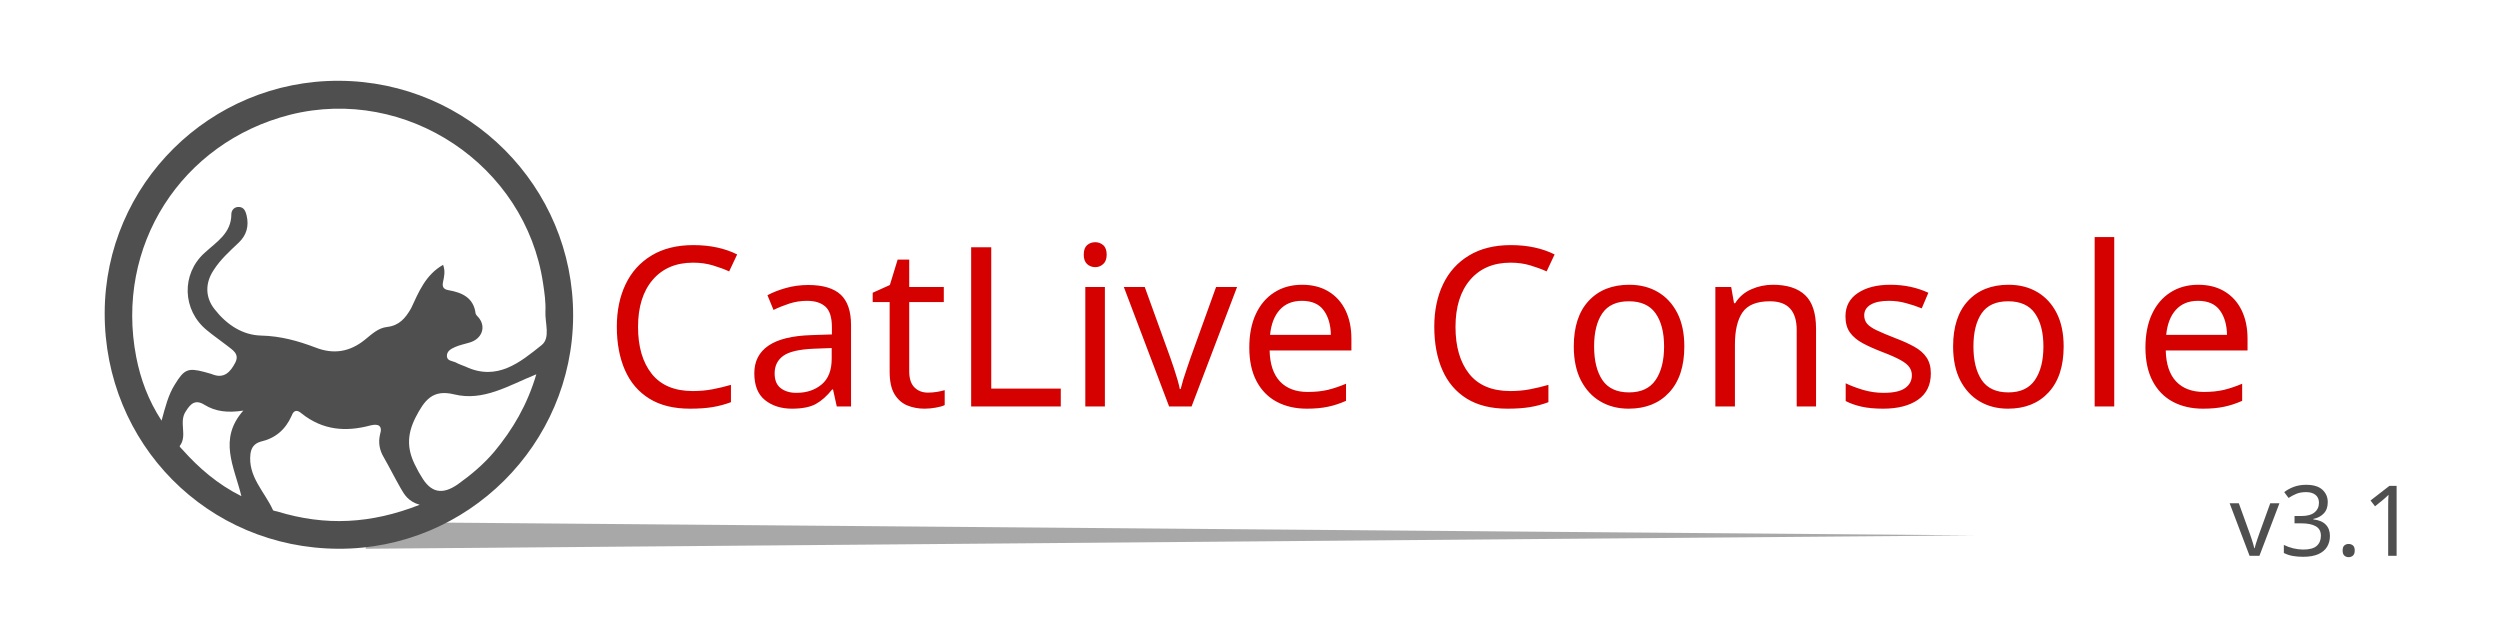
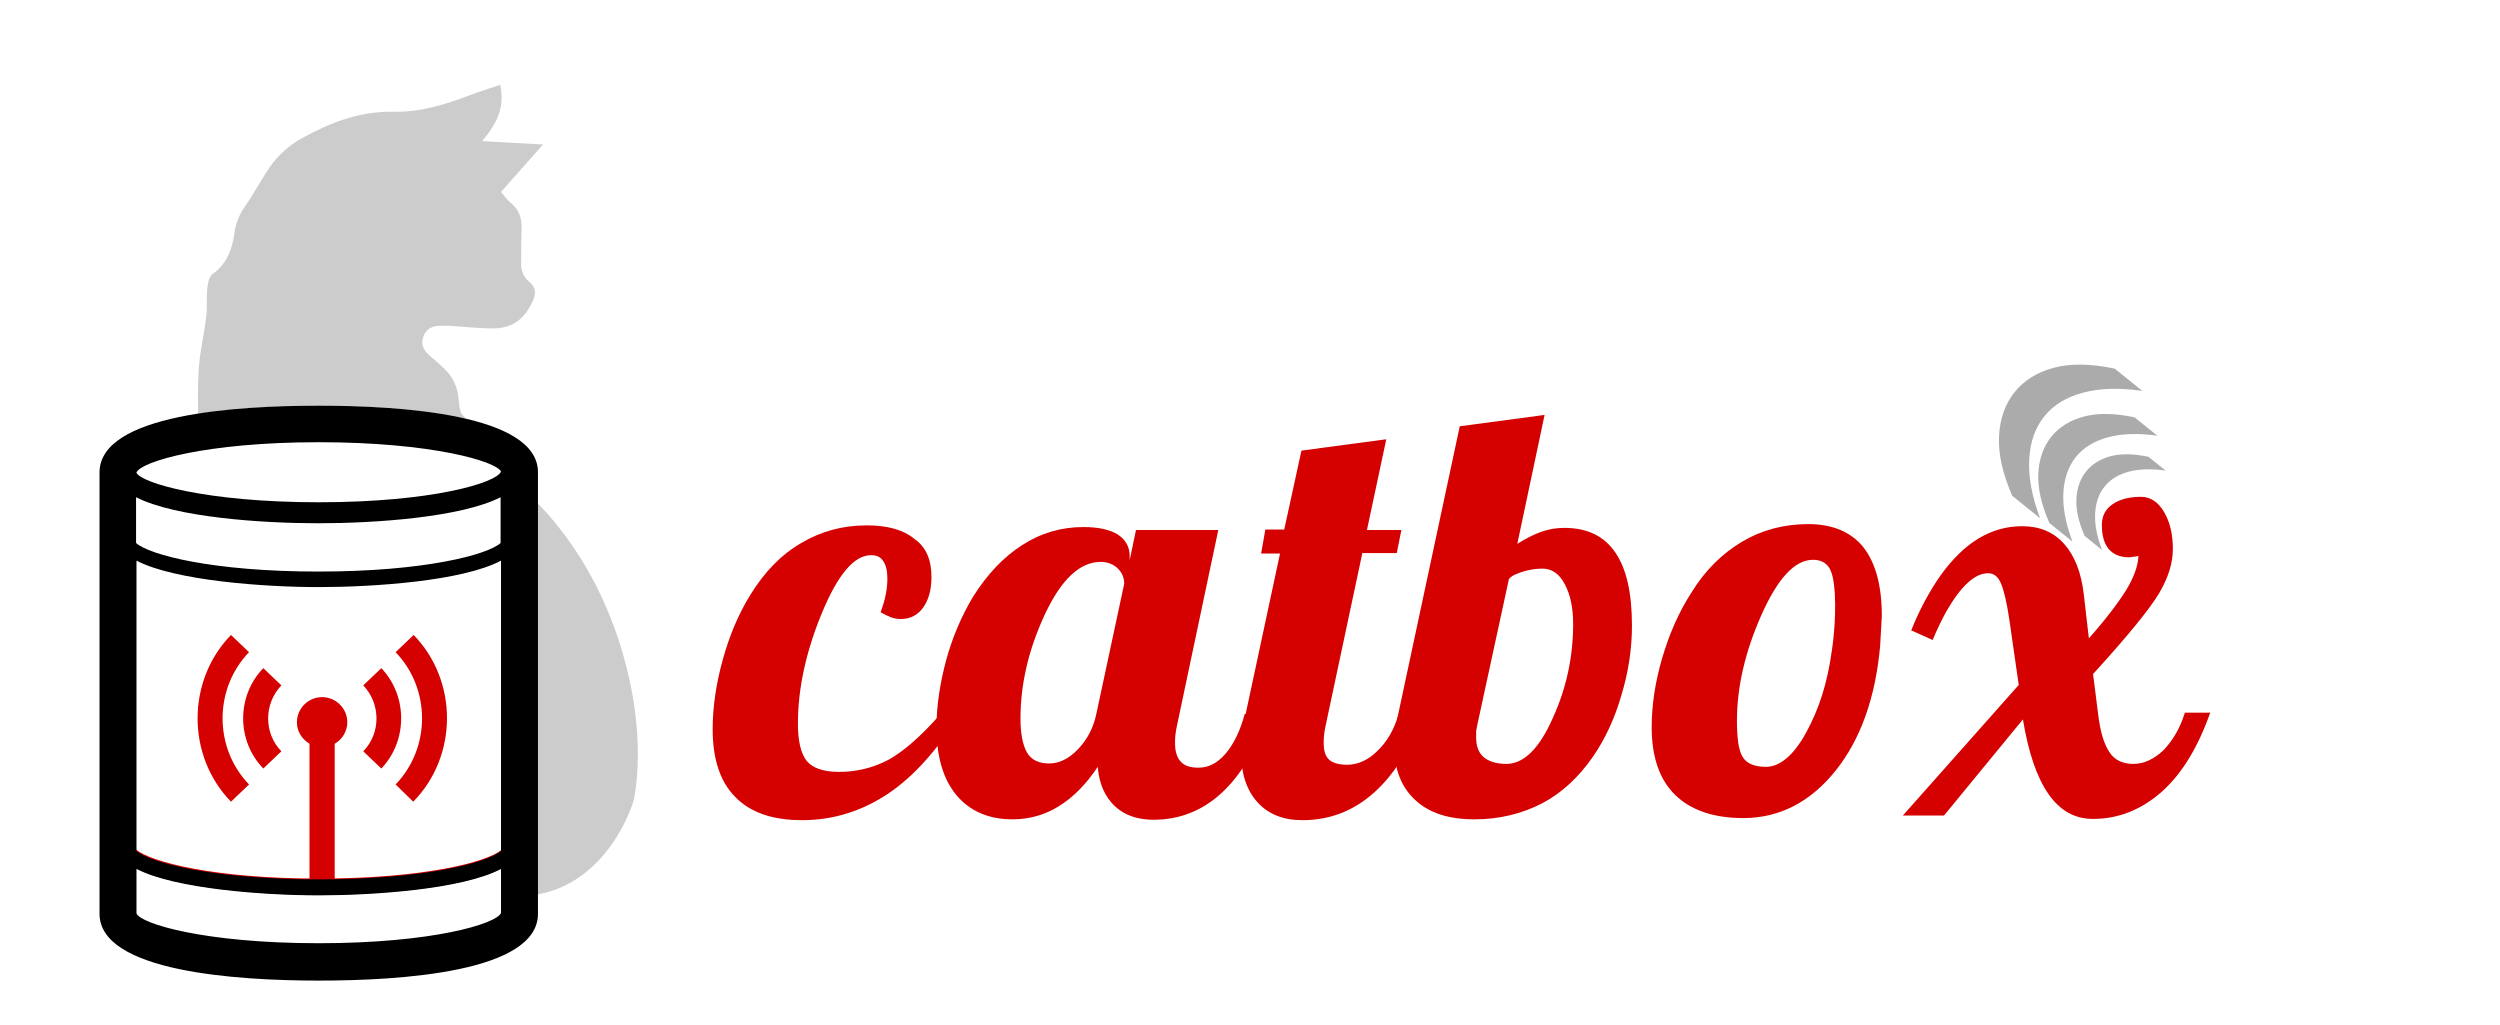
- <svg xmlns="http://www.w3.org/2000/svg" version="1.1" id="Layer_1_xA0_Image_1_" x="0px" y="0px" viewBox="0 339.9 523 134" enable-background="new 0 339.9 523 134" xml:space="preserve">
-   <text transform="matrix(1 0 0 1 126.1968 424.9271)" fill="#D50000" font-family="'MarketDeco'" font-size="46.623">CatLive Console</text>
-   <text transform="matrix(1 0 0 1 466.4374 456.179)" fill="#4F4F4F" font-family="'MarketDeco'" font-size="20.514">v3.1</text>
+ <svg xmlns="http://www.w3.org/2000/svg" version="1.1" id="Layer_1" x="0px" y="0px" viewBox="0 140.9 595.3 244" enable-background="new 0 140.9 595.3 244" xml:space="preserve">
  <g>
-     <polygon fill="#A8A8A8" points="76.5,449.1 413,451.9 76.5,454.7  " />
+     <path fill="#CCCCCC" d="M75.9,237.5c10.3,0,24.4,0.6,35.3,3.2c0,0,0,0-0.1,0c-0.5-0.5-1.2-1.1-1.4-1.7c-0.3-0.9-0.4-2-0.5-3   c-0.2-2.7-1.2-5.1-3.1-7c-1.2-1.2-2.5-2.3-3.8-3.4c-1.3-1.2-2.1-2.5-1.6-4.2c0.5-1.8,1.8-2.8,3.6-2.9c1.1-0.1,2,0,3,0   c3,0.2,6.1,0.5,9.1,0.6c5.3,0.2,8.3-1.8,10.5-6.6c0.8-1.7,0.7-3.2-0.9-4.5c-1.4-1.2-2-2.8-1.9-4.6c0-2.8,0-5.6,0.1-8.4   c0-2.4-0.7-4.3-2.6-5.8c-0.9-0.8-1.7-1.9-2.3-2.6c3.6-4,6.9-7.8,10-11.3c-4.3-0.2-9.1-0.5-14.5-0.8c3.5-4.1,5.5-8.1,4.3-13.4   c-2.6,0.9-5,1.6-7.3,2.5c-5.8,2.2-11.9,4.1-18.2,3.9c-7.9-0.1-14.8,2.5-21.5,6.2c-3.7,2-6.6,4.8-8.8,8.4c-1.7,2.7-3.2,5.4-5,8   c-1.4,2-2.2,4.1-2.5,6.4c-0.5,3.8-1.8,7.2-5.1,9.6c-0.8,0.5-1.2,2-1.3,3.1c-0.3,2.3,0,4.7-0.3,7.1c-0.5,4.4-1.6,8.7-1.8,13   c-0.2,3.4-0.2,6.8-0.1,10.2C56.9,237.9,67.6,237.5,75.9,237.5z" />
+   </g>
+   <g id="Layer_2_1_">
+     <path fill="#CCCCCC" d="M126.5,354.1c18.4-2.2,24.3-22.3,24.3-22.3s4.2-16-3.9-39.7s-22.8-35-22.8-35l-1.1,97H126.5z" />
+   </g>
+   <g id="Layer_3">
+     <g>
+       <g>
+         <g>
+           <path fill="#D50000" d="M82.7,312.9c0-3.3-2.7-6-6-6s-6,2.7-6,6c0,2.2,1.2,4,3,5.1v33.5h6V318C81.5,317,82.7,315,82.7,312.9z" />
+           <g>
+             <g>
+               <path fill="#D50000" d="M90.8,323.9l-4.3-4.1c4.2-4.3,4.2-11.3,0-15.7l4.3-4.1C97.1,306.6,97.1,317.3,90.8,323.9z" />
+             </g>
+             <g>
+               <path fill="#D50000" d="M98.4,331.8l-4.2-4.1c8.4-8.7,8.4-22.8,0-31.5l4.3-4.1C109.1,303,109.1,320.9,98.4,331.8z" />
+             </g>
+           </g>
+           <g>
+             <g>
+               <path fill="#D50000" d="M62.7,323.9l4.3-4.1c-4.2-4.3-4.2-11.3,0-15.7l-4.3-4.1C56.3,306.6,56.3,317.3,62.7,323.9z" />
+             </g>
+             <g>
+               <path fill="#D50000" d="M55,331.8l4.3-4.1c-8.4-8.7-8.4-22.8,0-31.5l-4.3-4.1C44.4,303,44.4,320.9,55,331.8z" />
+             </g>
+           </g>
+         </g>
+       </g>
+     </g>
+   </g>
+   <g id="Layer_2">
+     <g>
+       <path fill="#D50000" d="M119.4,347.7v-4.4c-3.5,2.9-18.6,6.8-43.5,6.8c-25,0-40.1-4-43.5-6.9v4.4c9.3,4.9,30.8,6.4,43.5,6.4    C88.6,354,110,352.6,119.4,347.7z" />
+     </g>
+   </g>
+   <g id="Layer_1_2_">
+     <path d="M75.9,237.5c-19.5,0-52.2,2-52.2,15.9c0,0.2,0,0.4,0,0.6c0,0,0,0,0,0v104.5c0,13.8,32.7,15.9,52.2,15.9s52.2-2,52.2-15.9   V253.3C128,239.5,95.3,237.5,75.9,237.5z M119.3,343.5c-3.1,2.8-18.1,6.8-43.4,6.8c-25.2,0-40.3-4-43.4-6.8v-69.1   c9.2,4.8,30.6,6.3,43.4,6.3s34.2-1.4,43.4-6.3V343.5z M119.2,270.2c-3.1,2.8-18.1,6.8-43.4,6.8s-40.3-4-43.4-6.8v-10.9   c9.4,4.8,29.9,6.2,43.4,6.2s34-1.4,43.4-6.2L119.2,270.2L119.2,270.2z M75.9,260.5c-26.9,0-42.2-4.6-43.4-7v-0.1   c1.1-2.6,16.5-7.2,43.4-7.2c27,0,42.4,4.6,43.4,7C118.2,255.9,102.8,260.5,75.9,260.5z M32.5,347.8c9.2,4.8,30.6,6.3,43.4,6.3   s34.2-1.4,43.4-6.3v10.5c-1.1,2.6-16.4,7.2-43.4,7.2s-42.4-4.6-43.4-7.1V347.8L32.5,347.8z" />
  </g>
  <g>
-     <path fill="#4F4F4F" d="M70.8,454.7c-27.4-0.1-49-22-48.9-49.4c0.1-26.9,22.1-48.6,49-48.5c27.1,0.1,49.1,22.1,49,49.2   C119.8,432.9,97.8,454.8,70.8,454.7z M92.7,395.3c0.5,1.4,0.2,2.5,0,3.5c-0.2,0.9-0.1,1.6,1.1,1.8c2.9,0.5,5.3,1.6,5.7,4.9   c0.1,0.3,0.4,0.6,0.6,0.8c1.7,2,0.7,4.6-2,5.3c-1,0.3-2,0.5-2.9,0.9c-0.9,0.4-1.8,0.9-1.7,2c0.1,0.9,1.1,0.9,1.8,1.2   c0.7,0.4,1.4,0.6,2.1,0.9c6.6,3.1,11.4-0.9,15.9-4.5c1.9-1.5,0.7-4.6,0.8-7c0.1-2-0.2-4-0.5-6c-3.7-24.7-28.6-41.3-52.9-35.2   c-22.8,5.8-36.7,27.5-32.2,50.7c0.9,4.6,2.5,9,5.3,13.3c0.8-2.9,1.4-5.4,2.8-7.6c1.9-3.1,2.7-3.5,6.1-2.6c0.6,0.2,1.2,0.3,1.7,0.5   c2.5,1,3.8-0.5,4.8-2.4c1-1.9-0.6-2.7-1.7-3.6c-1.4-1.1-2.9-2.1-4.2-3.2c-5.2-4.2-5.4-11.8-0.5-16.2c2.5-2.3,5.6-4.1,5.6-8.1   c0-0.8,0.6-1.6,1.7-1.5c1,0.1,1.3,1,1.5,1.8c0.5,2.2,0,4.1-1.7,5.7c-1.9,1.8-3.8,3.5-5.2,5.7c-1.8,2.7-1.8,5.7,0.2,8.2   c2.5,3.2,5.8,5.4,9.7,5.5c4.1,0.1,7.7,1.1,11.4,2.5c3.8,1.5,7.2,0.9,10.3-1.6c1.5-1.2,2.8-2.5,4.7-2.7c2.5-0.3,3.8-1.8,5-3.9   C87.6,401,89,397.4,92.7,395.3z M87.8,445.5c-2.4-0.7-3.2-2.1-4-3.5c-1.2-2.1-2.3-4.3-3.5-6.4c-0.9-1.5-1.2-3.1-0.8-4.8   c0.6-1.9-0.4-2.3-2-1.9c-5.2,1.4-10,1-14.4-2.5c-0.8-0.7-1.6-0.9-2.1,0.5c-1.3,2.9-3.4,4.7-6.5,5.4c-1.3,0.4-1.9,1.2-2.1,2.5   c-0.6,4.8,3,8,4.7,11.8c0.1,0.2,0.6,0.2,0.9,0.3C68.1,450,77.6,449.5,87.8,445.5z M112.2,418.2c-5.9,2.4-11.1,5.7-17.2,4.2   c-4.5-1.1-6.2,1.2-8.1,4.9c-1.9,3.8-1.7,6.9,0.2,10.4c0.3,0.6,0.6,1.2,1,1.8c2,3.5,4.4,4,7.7,1.7c2.8-2,5.4-4.2,7.6-6.8   C107.3,429.7,110.3,424.6,112.2,418.2z M50.5,443.7c-1.5-6.2-4.9-11.9,0.4-17.9c-3.3,0.5-5.8,0.2-8.1-1.2c-1.9-1.2-2.9-0.3-3.9,1.3   c-1.6,2.3,0.4,5.1-1.3,7.3c-0.1,0.1,0.4,0.6,0.6,0.8C41.6,437.8,45.5,441.2,50.5,443.7z" />
+     <path fill="#D50000" d="M221.8,278.3c0,3.1-0.7,5.5-2,7.3c-1.3,1.8-3.1,2.7-5.3,2.7c-0.7,0-1.5-0.1-2.3-0.4s-1.6-0.7-2.5-1.2   c0.5-1.5,1-2.9,1.2-4.2c0.3-1.4,0.4-2.6,0.4-3.8c0-1.8-0.3-3.2-1-4.2c-0.6-1-1.6-1.4-2.9-1.4c-4,0-7.9,4.6-11.7,13.8   c-3.8,9.2-5.7,18-5.7,26.3c0,4.2,0.7,7.1,2.1,8.9c1.4,1.7,4,2.6,7.7,2.6c4.3,0,8.2-1,11.8-2.9c3.6-2,7.7-5.6,12.3-10.8h4.6   c-5.3,8.5-11,14.9-17.2,19c-6.2,4.1-13,6.2-20.3,6.2c-7,0-12.3-1.8-15.9-5.5c-3.6-3.6-5.4-9-5.4-16.2c0-5.2,0.8-10.7,2.4-16.5   c1.6-5.8,3.8-11,6.6-15.5c3.4-5.5,7.4-9.6,12.1-12.3c4.7-2.8,9.9-4.2,15.6-4.2c5,0,8.8,1.1,11.3,3.2   C220.5,271.1,221.8,274.2,221.8,278.3z" />
+     <path fill="#D50000" d="M269,273.3v1l1.5-7.2h19.6l-9.8,46.4c-0.2,0.8-0.3,1.6-0.4,2.3c-0.1,0.7-0.1,1.4-0.1,2.1   c0,2,0.5,3.5,1.4,4.4c0.9,1,2.3,1.4,4.2,1.4c2.4,0,4.5-1.1,6.4-3.3c1.9-2.2,3.5-5.4,4.6-9.5h5.7c-2.9,8.4-6.7,14.7-11.3,18.9   c-4.6,4.2-10,6.3-16.1,6.3c-3.9,0-7-1.1-9.3-3.3s-3.7-5.3-4-9.3c-2.8,4.2-5.9,7.3-9.3,9.4c-3.4,2.1-7.1,3.1-11,3.1   c-5.6,0-10.1-1.9-13.3-5.7c-3.2-3.8-4.8-9.2-4.8-16.2c0-5.1,0.8-10.4,2.3-16c1.5-5.5,3.7-10.6,6.4-15.1c3.4-5.4,7.3-9.5,11.7-12.3   c4.5-2.9,9.3-4.3,14.6-4.3c3.5,0,6.3,0.6,8.2,1.8C268,269.4,269,271.1,269,273.3z M267.7,279.9c0-1.4-0.5-2.6-1.5-3.6   c-1-1-2.4-1.6-4.1-1.6c-5,0-9.4,4.2-13.3,12.5c-3.9,8.4-5.8,16.6-5.8,24.8c0,3.5,0.5,6.2,1.5,8c1,1.8,2.8,2.7,5.3,2.7   c2.4,0,4.7-1.1,6.9-3.4c2.2-2.3,3.7-5.1,4.4-8.6L267.7,279.9z" />
+     <path fill="#D50000" d="M301.3,267h4.5l4.1-18.8l20.2-2.7l-4.6,21.6h8.2l-1.1,5.5h-8.2l-8.7,40.9c-0.2,0.8-0.3,1.6-0.4,2.3   c-0.1,0.7-0.1,1.4-0.1,2.1c0,1.8,0.4,3.1,1.3,3.9c0.9,0.8,2.3,1.2,4.3,1.2c2.5,0,5-1.1,7.2-3.3c2.3-2.2,4-5.1,5-8.7h5.7   c-2.9,8.3-6.8,14.5-11.7,18.8c-4.9,4.3-10.5,6.4-16.9,6.4c-4.5,0-8.1-1.4-10.7-4.3c-2.6-2.9-3.9-6.9-3.9-12.1c0-1.2,0.1-2.5,0.3-4   c0.2-1.5,0.5-3.1,0.8-4.8l8.2-38.3h-4.5L301.3,267z" />
+     <path fill="#D50000" d="M351.1,336c-6.1,0-10.8-1.5-14.1-4.6c-3.3-3-5-7.3-5-12.9c0-1.3,0.1-2.5,0.3-3.8c0.2-1.3,0.4-2.6,0.7-4   l14.6-68.3l20.2-2.7l-6.5,30.7c2.2-1.4,4.1-2.3,5.8-2.9c1.7-0.6,3.5-0.9,5.4-0.9c5.4,0,9.4,1.9,12.1,5.8c2.7,3.9,4,9.7,4,17.5   c0,5.4-0.8,10.9-2.5,16.5c-1.6,5.6-3.9,10.5-6.8,14.7c-3.4,4.9-7.4,8.6-12.1,11.1C362.3,334.7,357,336,351.1,336z M351.5,316.5   c0,2.1,0.6,3.7,1.8,4.7c1.2,1,3,1.6,5.4,1.6c4.1,0,7.8-3.6,11-10.8c3.3-7.2,4.9-14.7,4.9-22.6c0-3.8-0.7-7-2-9.4   c-1.3-2.5-3.1-3.7-5.3-3.7c-1.5,0-3,0.2-4.6,0.7c-1.6,0.5-2.8,1-3.4,1.8l-7.5,34.6c-0.1,0.5-0.2,1.1-0.3,1.6   C351.5,315.5,351.5,316,351.5,316.5z" />
+     <path fill="#D50000" d="M448.1,287.6c0-7.3-1.5-12.7-4.4-16.4c-2.9-3.6-7.3-5.5-13.1-5.5c-5.8,0-11.1,1.4-15.8,4.2   c-4.7,2.8-8.8,6.8-12.1,12.2c-2.9,4.5-5.2,9.7-6.9,15.5c-1.7,5.8-2.5,11.3-2.5,16.5c0,7.1,1.9,12.5,5.6,16.1   c3.7,3.6,9.1,5.5,16.2,5.5c8.6,0,16-3.8,22-11.3c6-7.5,9.5-17.5,10.6-29.7 M448.1,287.6 M436.2,295.8c-1.1,8-3.1,14-6.1,19.5   c-3,5.5-6.3,8.2-9.6,8.2c-2.7,0-4.6-0.8-5.5-2.3c-1-1.5-1.4-4.5-1.4-8.7c0-7.9,1.9-16.3,5.8-25.1c3.9-8.8,8-13.2,12.3-13.2   c1.7,0,3,0.6,3.8,1.8c0.8,1.2,1.2,3.2,1.4,6.1C437.3,289.1,436.2,295.8,436.2,295.8z" />
+     <g>
+       <path fill="#D50000" d="M520.2,310.8c-1.1,3.5-2.8,6.4-5,8.7c-2.3,2.2-4.7,3.3-7.2,3.3c-2.5,0-4.5-0.9-5.7-2.8    c-1.3-1.9-2.2-4.9-2.7-9.1l-1.2-9.5c8.3-9.1,13.5-15.5,15.7-19.2c2.2-3.7,3.3-7.2,3.3-10.6c0-3.5-0.7-6.4-2.1-8.8    c-1.4-2.4-3.3-3.6-5.5-3.6c-2.8,0-5.1,0.6-6.8,1.8c-1.7,1.2-2.5,2.8-2.5,4.9c0,2.5,0.5,4.3,1.6,5.7c1.1,1.3,2.7,2,4.8,2    c0.3,0,0.6,0,0.9-0.1c0.3,0,0.8-0.1,1.4-0.2c-0.1,2.4-1.1,5.1-2.9,8.1c-1.9,3-4.8,6.9-8.9,11.5l-1.2-10.4    c-0.6-5.3-2.2-9.3-4.7-12.1c-2.5-2.8-5.8-4.2-10-4.2c-7.4,0-13.8,3.9-19.4,11.7c-2.6,3.7-5,8.1-7,13.1l5.1,2.3    c1-2.4,2.1-4.7,3.2-6.7c3.5-6.1,6.8-9.2,10-9.2c1.4,0,2.4,0.8,3.1,2.5c0.7,1.7,1.4,4.6,2,8.8l2.2,15.3l-27.6,31.1h9.8l18.8-22.9    c1.3,7.9,3.3,13.8,6.1,17.8c2.8,4,6.3,5.9,10.6,5.9c6.1,0,11.5-2.2,16.4-6.5c4.8-4.3,8.6-10.6,11.5-18.8H520.2z" />
+     </g>
+     <text transform="matrix(-1.7906 -1.4429 0.6275 -0.7786 514.471 257.6278)" fill="#ABABAB" font-family="'Galada-Regular'" font-size="27.759">)</text>
+     <text transform="matrix(-1.7906 -1.4429 0.6275 -0.7786 512.1059 250.8837)" fill="#ABABAB" font-family="'Galada-Regular'" font-size="37.084">)</text>
+     <text transform="matrix(-1.7906 -1.4429 0.6275 -0.7786 508.1745 241.4523)" fill="#ABABAB" font-family="'Galada-Regular'" font-size="44.596">)</text>
  </g>
</svg>
